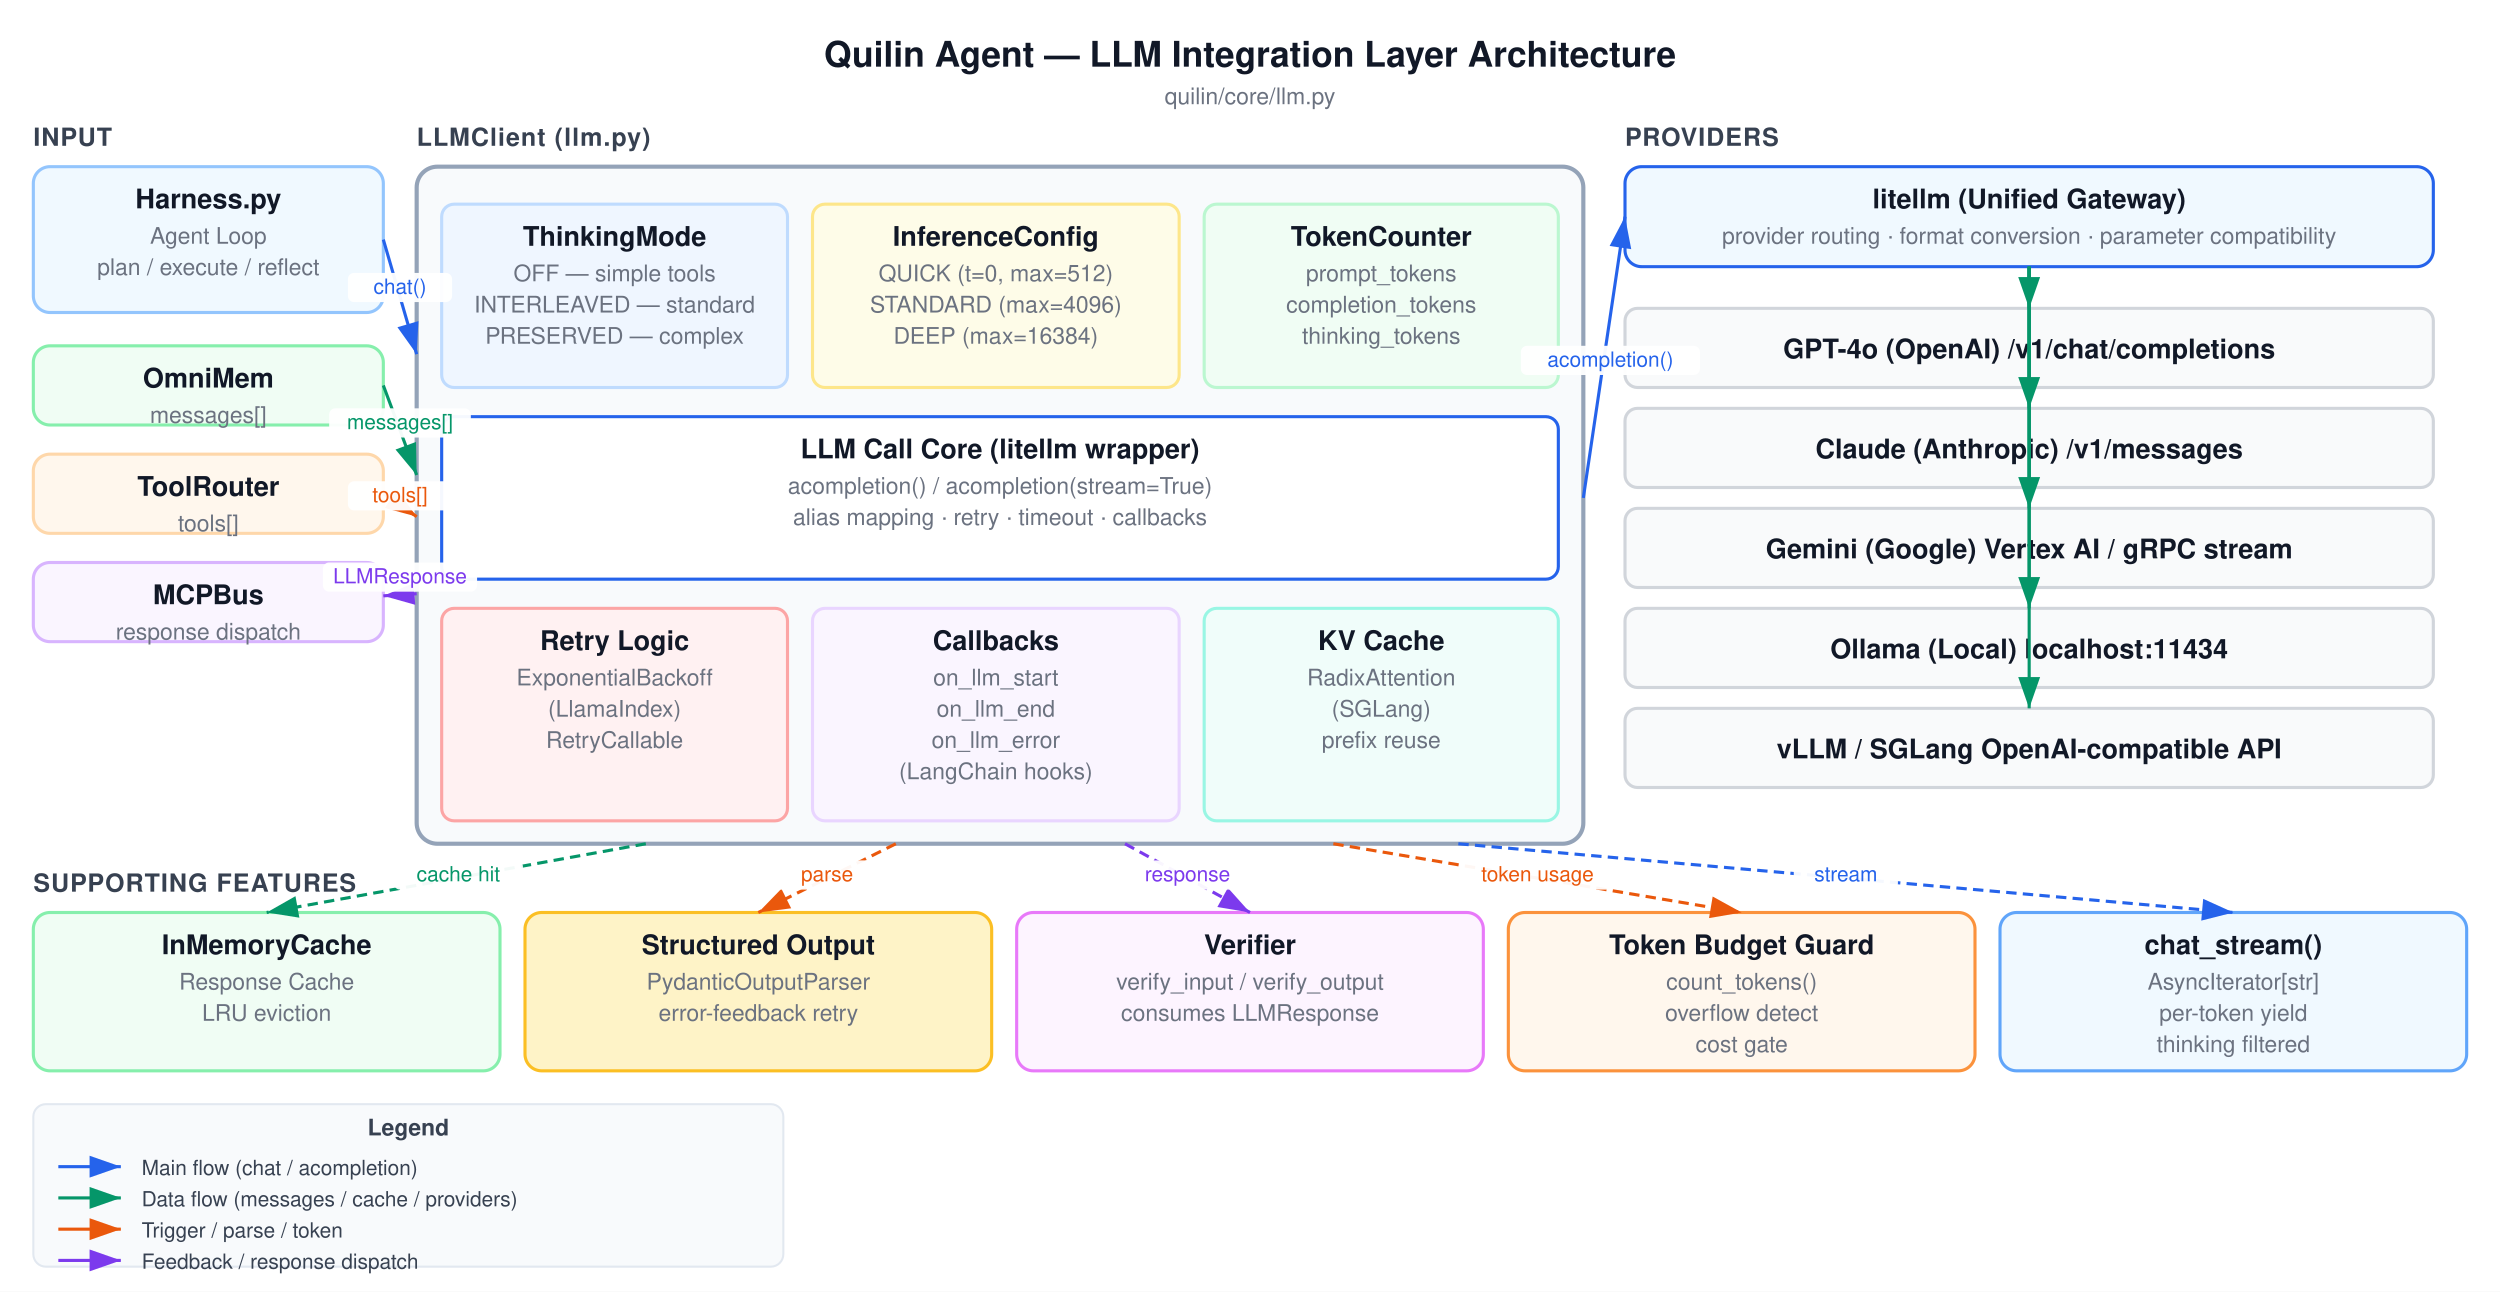
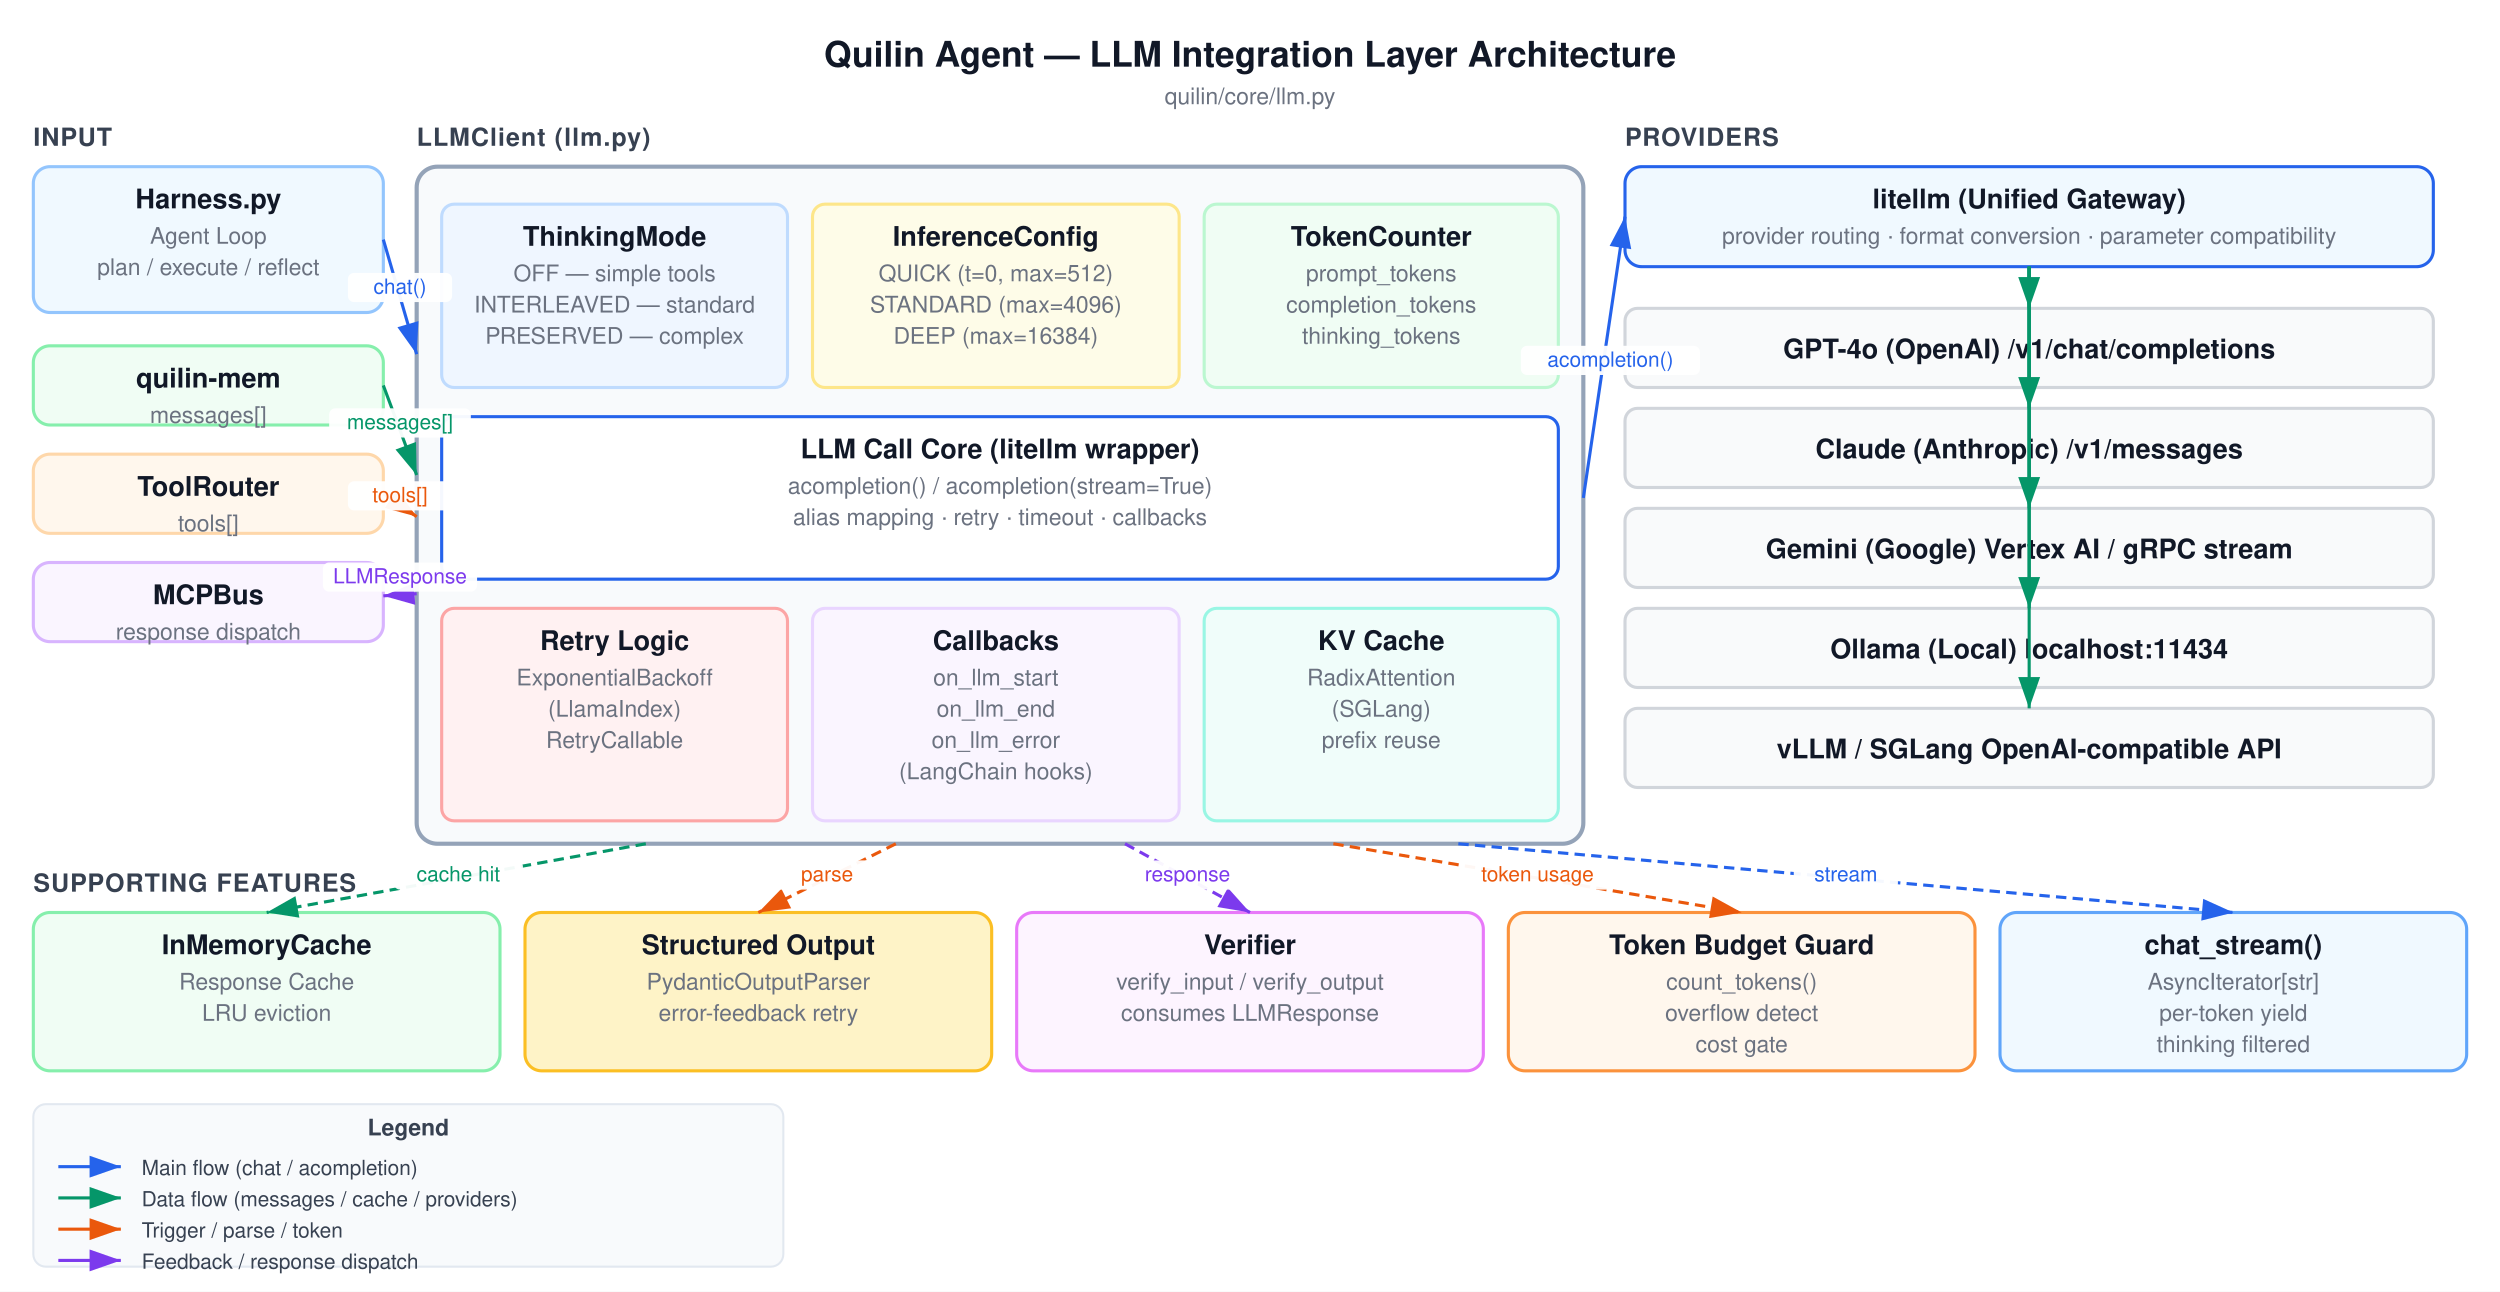
<svg xmlns="http://www.w3.org/2000/svg" viewBox="0 0 1200 620" width="1200" height="620">
  <defs>
    <marker id="arrow-blue" markerWidth="10" markerHeight="7" refX="10" refY="3.5" orient="auto">
      <polygon points="0 0, 10 3.5, 0 7" fill="#2563eb" />
    </marker>
    <marker id="arrow-green" markerWidth="10" markerHeight="7" refX="10" refY="3.5" orient="auto">
      <polygon points="0 0, 10 3.5, 0 7" fill="#059669" />
    </marker>
    <marker id="arrow-orange" markerWidth="10" markerHeight="7" refX="10" refY="3.5" orient="auto">
      <polygon points="0 0, 10 3.5, 0 7" fill="#ea580c" />
    </marker>
    <marker id="arrow-purple" markerWidth="10" markerHeight="7" refX="10" refY="3.5" orient="auto">
      <polygon points="0 0, 10 3.5, 0 7" fill="#7c3aed" />
    </marker>
  </defs>
  <rect width="1200" height="620" fill="#ffffff" />
  <text x="600" y="32" text-anchor="middle" font-family="'Helvetica Neue', Helvetica, Arial, 'PingFang SC', 'Microsoft YaHei', sans-serif" font-size="17" font-weight="700" fill="#111827">Quilin Agent — LLM Integration Layer Architecture</text>
  <text x="600" y="50" text-anchor="middle" font-family="'Helvetica Neue', Helvetica, Arial, 'PingFang SC', 'Microsoft YaHei', sans-serif" font-size="11" fill="#6b7280">quilin/core/llm.py</text>
  <text x="16" y="70" font-family="'Helvetica Neue', Helvetica, Arial, 'PingFang SC', 'Microsoft YaHei', sans-serif" font-size="12" font-weight="700" fill="#374151" letter-spacing="0.5">INPUT</text>
  <rect x="16" y="80" width="168" height="70" rx="8" fill="#f0f9ff" stroke="#93c5fd" stroke-width="1.5" />
  <text x="100.0" y="100" text-anchor="middle" font-family="'Helvetica Neue', Helvetica, Arial, 'PingFang SC', 'Microsoft YaHei', sans-serif" font-size="13" font-weight="600" fill="#111827">Harness.py</text>
  <text x="100.0" y="117" text-anchor="middle" font-family="'Helvetica Neue', Helvetica, Arial, 'PingFang SC', 'Microsoft YaHei', sans-serif" font-size="11" fill="#6b7280">Agent Loop</text>
  <text x="100.0" y="132" text-anchor="middle" font-family="'Helvetica Neue', Helvetica, Arial, 'PingFang SC', 'Microsoft YaHei', sans-serif" font-size="11" fill="#6b7280">plan / execute / reflect</text>
  <rect x="16" y="166" width="168" height="38" rx="8" fill="#f0fdf4" stroke="#86efac" stroke-width="1.5" />
-   <text x="100.0" y="186" text-anchor="middle" font-family="'Helvetica Neue', Helvetica, Arial, 'PingFang SC', 'Microsoft YaHei', sans-serif" font-size="13" font-weight="600" fill="#111827">OmniMem</text>
+   <text x="100.0" y="186" text-anchor="middle" font-family="'Helvetica Neue', Helvetica, Arial, 'PingFang SC', 'Microsoft YaHei', sans-serif" font-size="13" font-weight="600" fill="#111827">quilin-mem</text>
  <text x="100.0" y="203" text-anchor="middle" font-family="'Helvetica Neue', Helvetica, Arial, 'PingFang SC', 'Microsoft YaHei', sans-serif" font-size="11" fill="#6b7280">messages[]</text>
  <rect x="16" y="218" width="168" height="38" rx="8" fill="#fff7ed" stroke="#fed7aa" stroke-width="1.5" />
  <text x="100.0" y="238" text-anchor="middle" font-family="'Helvetica Neue', Helvetica, Arial, 'PingFang SC', 'Microsoft YaHei', sans-serif" font-size="13" font-weight="600" fill="#111827">ToolRouter</text>
  <text x="100.0" y="255" text-anchor="middle" font-family="'Helvetica Neue', Helvetica, Arial, 'PingFang SC', 'Microsoft YaHei', sans-serif" font-size="11" fill="#6b7280">tools[]</text>
  <rect x="16" y="270" width="168" height="38" rx="8" fill="#faf5ff" stroke="#d8b4fe" stroke-width="1.5" />
  <text x="100.0" y="290" text-anchor="middle" font-family="'Helvetica Neue', Helvetica, Arial, 'PingFang SC', 'Microsoft YaHei', sans-serif" font-size="13" font-weight="600" fill="#111827">MCPBus</text>
  <text x="100.0" y="307" text-anchor="middle" font-family="'Helvetica Neue', Helvetica, Arial, 'PingFang SC', 'Microsoft YaHei', sans-serif" font-size="11" fill="#6b7280">response dispatch</text>
  <text x="200" y="70" font-family="'Helvetica Neue', Helvetica, Arial, 'PingFang SC', 'Microsoft YaHei', sans-serif" font-size="12" font-weight="700" fill="#374151" letter-spacing="0.5">LLMClient  (llm.py)</text>
  <rect x="200" y="80" width="560" height="325" rx="10" fill="#f8fafc" stroke="#94a3b8" stroke-width="2" />
  <rect x="212" y="98" width="166" height="88" rx="6" fill="#eff6ff" stroke="#bfdbfe" stroke-width="1.5" />
  <text x="295.0" y="118" text-anchor="middle" font-family="'Helvetica Neue', Helvetica, Arial, 'PingFang SC', 'Microsoft YaHei', sans-serif" font-size="13" font-weight="600" fill="#111827">ThinkingMode</text>
  <text x="295.0" y="135" text-anchor="middle" font-family="'Helvetica Neue', Helvetica, Arial, 'PingFang SC', 'Microsoft YaHei', sans-serif" font-size="11" fill="#6b7280">OFF — simple tools</text>
  <text x="295.0" y="150" text-anchor="middle" font-family="'Helvetica Neue', Helvetica, Arial, 'PingFang SC', 'Microsoft YaHei', sans-serif" font-size="11" fill="#6b7280">INTERLEAVED — standard</text>
  <text x="295.0" y="165" text-anchor="middle" font-family="'Helvetica Neue', Helvetica, Arial, 'PingFang SC', 'Microsoft YaHei', sans-serif" font-size="11" fill="#6b7280">PRESERVED — complex</text>
  <rect x="390" y="98" width="176" height="88" rx="6" fill="#fefce8" stroke="#fde68a" stroke-width="1.5" />
  <text x="478.0" y="118" text-anchor="middle" font-family="'Helvetica Neue', Helvetica, Arial, 'PingFang SC', 'Microsoft YaHei', sans-serif" font-size="13" font-weight="600" fill="#111827">InferenceConfig</text>
  <text x="478.0" y="135" text-anchor="middle" font-family="'Helvetica Neue', Helvetica, Arial, 'PingFang SC', 'Microsoft YaHei', sans-serif" font-size="11" fill="#6b7280">QUICK (t=0, max=512)</text>
  <text x="478.0" y="150" text-anchor="middle" font-family="'Helvetica Neue', Helvetica, Arial, 'PingFang SC', 'Microsoft YaHei', sans-serif" font-size="11" fill="#6b7280">STANDARD (max=4096)</text>
  <text x="478.0" y="165" text-anchor="middle" font-family="'Helvetica Neue', Helvetica, Arial, 'PingFang SC', 'Microsoft YaHei', sans-serif" font-size="11" fill="#6b7280">DEEP (max=16384)</text>
  <rect x="578" y="98" width="170" height="88" rx="6" fill="#f0fdf4" stroke="#bbf7d0" stroke-width="1.5" />
  <text x="663.0" y="118" text-anchor="middle" font-family="'Helvetica Neue', Helvetica, Arial, 'PingFang SC', 'Microsoft YaHei', sans-serif" font-size="13" font-weight="600" fill="#111827">TokenCounter</text>
  <text x="663.0" y="135" text-anchor="middle" font-family="'Helvetica Neue', Helvetica, Arial, 'PingFang SC', 'Microsoft YaHei', sans-serif" font-size="11" fill="#6b7280">prompt_tokens</text>
  <text x="663.0" y="150" text-anchor="middle" font-family="'Helvetica Neue', Helvetica, Arial, 'PingFang SC', 'Microsoft YaHei', sans-serif" font-size="11" fill="#6b7280">completion_tokens</text>
  <text x="663.0" y="165" text-anchor="middle" font-family="'Helvetica Neue', Helvetica, Arial, 'PingFang SC', 'Microsoft YaHei', sans-serif" font-size="11" fill="#6b7280">thinking_tokens</text>
  <rect x="212" y="200" width="536" height="78" rx="6" fill="#ffffff" stroke="#2563eb" stroke-width="1.5" />
  <text x="480.0" y="220" text-anchor="middle" font-family="'Helvetica Neue', Helvetica, Arial, 'PingFang SC', 'Microsoft YaHei', sans-serif" font-size="13" font-weight="600" fill="#111827">LLM Call Core  (litellm wrapper)</text>
  <text x="480.0" y="237" text-anchor="middle" font-family="'Helvetica Neue', Helvetica, Arial, 'PingFang SC', 'Microsoft YaHei', sans-serif" font-size="11" fill="#6b7280">acompletion() / acompletion(stream=True)</text>
  <text x="480.0" y="252" text-anchor="middle" font-family="'Helvetica Neue', Helvetica, Arial, 'PingFang SC', 'Microsoft YaHei', sans-serif" font-size="11" fill="#6b7280">alias mapping · retry · timeout · callbacks</text>
  <rect x="212" y="292" width="166" height="102" rx="6" fill="#fff1f2" stroke="#fca5a5" stroke-width="1.5" />
  <text x="295.0" y="312" text-anchor="middle" font-family="'Helvetica Neue', Helvetica, Arial, 'PingFang SC', 'Microsoft YaHei', sans-serif" font-size="13" font-weight="600" fill="#111827">Retry Logic</text>
  <text x="295.0" y="329" text-anchor="middle" font-family="'Helvetica Neue', Helvetica, Arial, 'PingFang SC', 'Microsoft YaHei', sans-serif" font-size="11" fill="#6b7280">ExponentialBackoff</text>
  <text x="295.0" y="344" text-anchor="middle" font-family="'Helvetica Neue', Helvetica, Arial, 'PingFang SC', 'Microsoft YaHei', sans-serif" font-size="11" fill="#6b7280">(LlamaIndex)</text>
  <text x="295.0" y="359" text-anchor="middle" font-family="'Helvetica Neue', Helvetica, Arial, 'PingFang SC', 'Microsoft YaHei', sans-serif" font-size="11" fill="#6b7280">RetryCallable</text>
  <rect x="390" y="292" width="176" height="102" rx="6" fill="#faf5ff" stroke="#e9d5ff" stroke-width="1.5" />
  <text x="478.0" y="312" text-anchor="middle" font-family="'Helvetica Neue', Helvetica, Arial, 'PingFang SC', 'Microsoft YaHei', sans-serif" font-size="13" font-weight="600" fill="#111827">Callbacks</text>
  <text x="478.0" y="329" text-anchor="middle" font-family="'Helvetica Neue', Helvetica, Arial, 'PingFang SC', 'Microsoft YaHei', sans-serif" font-size="11" fill="#6b7280">on_llm_start</text>
  <text x="478.0" y="344" text-anchor="middle" font-family="'Helvetica Neue', Helvetica, Arial, 'PingFang SC', 'Microsoft YaHei', sans-serif" font-size="11" fill="#6b7280">on_llm_end</text>
  <text x="478.0" y="359" text-anchor="middle" font-family="'Helvetica Neue', Helvetica, Arial, 'PingFang SC', 'Microsoft YaHei', sans-serif" font-size="11" fill="#6b7280">on_llm_error</text>
  <text x="478.0" y="374" text-anchor="middle" font-family="'Helvetica Neue', Helvetica, Arial, 'PingFang SC', 'Microsoft YaHei', sans-serif" font-size="11" fill="#6b7280">(LangChain hooks)</text>
  <rect x="578" y="292" width="170" height="102" rx="6" fill="#f0fdfa" stroke="#99f6e4" stroke-width="1.5" />
  <text x="663.0" y="312" text-anchor="middle" font-family="'Helvetica Neue', Helvetica, Arial, 'PingFang SC', 'Microsoft YaHei', sans-serif" font-size="13" font-weight="600" fill="#111827">KV Cache</text>
  <text x="663.0" y="329" text-anchor="middle" font-family="'Helvetica Neue', Helvetica, Arial, 'PingFang SC', 'Microsoft YaHei', sans-serif" font-size="11" fill="#6b7280">RadixAttention</text>
  <text x="663.0" y="344" text-anchor="middle" font-family="'Helvetica Neue', Helvetica, Arial, 'PingFang SC', 'Microsoft YaHei', sans-serif" font-size="11" fill="#6b7280">(SGLang)</text>
  <text x="663.0" y="359" text-anchor="middle" font-family="'Helvetica Neue', Helvetica, Arial, 'PingFang SC', 'Microsoft YaHei', sans-serif" font-size="11" fill="#6b7280">prefix reuse</text>
  <text x="780" y="70" font-family="'Helvetica Neue', Helvetica, Arial, 'PingFang SC', 'Microsoft YaHei', sans-serif" font-size="12" font-weight="700" fill="#374151" letter-spacing="0.5">PROVIDERS</text>
  <rect x="780" y="80" width="388" height="48" rx="8" fill="#f0f9ff" stroke="#2563eb" stroke-width="1.5" />
  <text x="974.0" y="100" text-anchor="middle" font-family="'Helvetica Neue', Helvetica, Arial, 'PingFang SC', 'Microsoft YaHei', sans-serif" font-size="13" font-weight="600" fill="#111827">litellm  (Unified Gateway)</text>
  <text x="974.0" y="117" text-anchor="middle" font-family="'Helvetica Neue', Helvetica, Arial, 'PingFang SC', 'Microsoft YaHei', sans-serif" font-size="11" fill="#6b7280">provider routing · format conversion · parameter compatibility</text>
  <rect x="780" y="148" width="388" height="38" rx="6" fill="#f9fafb" stroke="#d1d5db" stroke-width="1.5" />
  <text x="974.0" y="172.0" text-anchor="middle" font-family="'Helvetica Neue', Helvetica, Arial, 'PingFang SC', 'Microsoft YaHei', sans-serif" font-size="13" font-weight="600" fill="#111827">GPT-4o  (OpenAI)       /v1/chat/completions</text>
  <rect x="780" y="196" width="388" height="38" rx="6" fill="#f9fafb" stroke="#d1d5db" stroke-width="1.5" />
  <text x="974.0" y="220.0" text-anchor="middle" font-family="'Helvetica Neue', Helvetica, Arial, 'PingFang SC', 'Microsoft YaHei', sans-serif" font-size="13" font-weight="600" fill="#111827">Claude  (Anthropic)    /v1/messages</text>
  <rect x="780" y="244" width="388" height="38" rx="6" fill="#f9fafb" stroke="#d1d5db" stroke-width="1.5" />
  <text x="974.0" y="268.0" text-anchor="middle" font-family="'Helvetica Neue', Helvetica, Arial, 'PingFang SC', 'Microsoft YaHei', sans-serif" font-size="13" font-weight="600" fill="#111827">Gemini  (Google)       Vertex AI / gRPC stream</text>
  <rect x="780" y="292" width="388" height="38" rx="6" fill="#f9fafb" stroke="#d1d5db" stroke-width="1.5" />
  <text x="974.0" y="316.0" text-anchor="middle" font-family="'Helvetica Neue', Helvetica, Arial, 'PingFang SC', 'Microsoft YaHei', sans-serif" font-size="13" font-weight="600" fill="#111827">Ollama  (Local)        localhost:11434</text>
  <rect x="780" y="340" width="388" height="38" rx="6" fill="#f9fafb" stroke="#d1d5db" stroke-width="1.5" />
  <text x="974.0" y="364.0" text-anchor="middle" font-family="'Helvetica Neue', Helvetica, Arial, 'PingFang SC', 'Microsoft YaHei', sans-serif" font-size="13" font-weight="600" fill="#111827">vLLM / SGLang          OpenAI-compatible API</text>
  <text x="16" y="428" font-family="'Helvetica Neue', Helvetica, Arial, 'PingFang SC', 'Microsoft YaHei', sans-serif" font-size="12" font-weight="700" fill="#374151" letter-spacing="0.5">SUPPORTING FEATURES</text>
  <rect x="16" y="438" width="224" height="76" rx="8" fill="#f0fdf4" stroke="#86efac" stroke-width="1.5" />
  <text x="128.0" y="458" text-anchor="middle" font-family="'Helvetica Neue', Helvetica, Arial, 'PingFang SC', 'Microsoft YaHei', sans-serif" font-size="13" font-weight="600" fill="#111827">InMemoryCache</text>
  <text x="128.0" y="475" text-anchor="middle" font-family="'Helvetica Neue', Helvetica, Arial, 'PingFang SC', 'Microsoft YaHei', sans-serif" font-size="11" fill="#6b7280">Response Cache</text>
  <text x="128.0" y="490" text-anchor="middle" font-family="'Helvetica Neue', Helvetica, Arial, 'PingFang SC', 'Microsoft YaHei', sans-serif" font-size="11" fill="#6b7280">LRU eviction</text>
  <rect x="252" y="438" width="224" height="76" rx="8" fill="#fef3c7" stroke="#fbbf24" stroke-width="1.5" />
  <text x="364.0" y="458" text-anchor="middle" font-family="'Helvetica Neue', Helvetica, Arial, 'PingFang SC', 'Microsoft YaHei', sans-serif" font-size="13" font-weight="600" fill="#111827">Structured Output</text>
  <text x="364.0" y="475" text-anchor="middle" font-family="'Helvetica Neue', Helvetica, Arial, 'PingFang SC', 'Microsoft YaHei', sans-serif" font-size="11" fill="#6b7280">PydanticOutputParser</text>
  <text x="364.0" y="490" text-anchor="middle" font-family="'Helvetica Neue', Helvetica, Arial, 'PingFang SC', 'Microsoft YaHei', sans-serif" font-size="11" fill="#6b7280">error-feedback retry</text>
  <rect x="488" y="438" width="224" height="76" rx="8" fill="#fdf4ff" stroke="#e879f9" stroke-width="1.5" />
  <text x="600.0" y="458" text-anchor="middle" font-family="'Helvetica Neue', Helvetica, Arial, 'PingFang SC', 'Microsoft YaHei', sans-serif" font-size="13" font-weight="600" fill="#111827">Verifier</text>
  <text x="600.0" y="475" text-anchor="middle" font-family="'Helvetica Neue', Helvetica, Arial, 'PingFang SC', 'Microsoft YaHei', sans-serif" font-size="11" fill="#6b7280">verify_input / verify_output</text>
  <text x="600.0" y="490" text-anchor="middle" font-family="'Helvetica Neue', Helvetica, Arial, 'PingFang SC', 'Microsoft YaHei', sans-serif" font-size="11" fill="#6b7280">consumes LLMResponse</text>
  <rect x="724" y="438" width="224" height="76" rx="8" fill="#fff7ed" stroke="#fb923c" stroke-width="1.5" />
  <text x="836.0" y="458" text-anchor="middle" font-family="'Helvetica Neue', Helvetica, Arial, 'PingFang SC', 'Microsoft YaHei', sans-serif" font-size="13" font-weight="600" fill="#111827">Token Budget Guard</text>
  <text x="836.0" y="475" text-anchor="middle" font-family="'Helvetica Neue', Helvetica, Arial, 'PingFang SC', 'Microsoft YaHei', sans-serif" font-size="11" fill="#6b7280">count_tokens()</text>
  <text x="836.0" y="490" text-anchor="middle" font-family="'Helvetica Neue', Helvetica, Arial, 'PingFang SC', 'Microsoft YaHei', sans-serif" font-size="11" fill="#6b7280">overflow detect</text>
  <text x="836.0" y="505" text-anchor="middle" font-family="'Helvetica Neue', Helvetica, Arial, 'PingFang SC', 'Microsoft YaHei', sans-serif" font-size="11" fill="#6b7280">cost gate</text>
  <rect x="960" y="438" width="224" height="76" rx="8" fill="#f0f9ff" stroke="#60a5fa" stroke-width="1.5" />
  <text x="1072.0" y="458" text-anchor="middle" font-family="'Helvetica Neue', Helvetica, Arial, 'PingFang SC', 'Microsoft YaHei', sans-serif" font-size="13" font-weight="600" fill="#111827">chat_stream()</text>
  <text x="1072.0" y="475" text-anchor="middle" font-family="'Helvetica Neue', Helvetica, Arial, 'PingFang SC', 'Microsoft YaHei', sans-serif" font-size="11" fill="#6b7280">AsyncIterator[str]</text>
  <text x="1072.0" y="490" text-anchor="middle" font-family="'Helvetica Neue', Helvetica, Arial, 'PingFang SC', 'Microsoft YaHei', sans-serif" font-size="11" fill="#6b7280">per-token yield</text>
  <text x="1072.0" y="505" text-anchor="middle" font-family="'Helvetica Neue', Helvetica, Arial, 'PingFang SC', 'Microsoft YaHei', sans-serif" font-size="11" fill="#6b7280">thinking filtered</text>
  <line x1="184" y1="115" x2="200" y2="170" stroke="#2563eb" stroke-width="1.5" marker-end="url(#arrow-blue)" />
  <rect x="167.0" y="131" width="50" height="14" rx="3" fill="#ffffff" opacity="0.95" />
  <text x="192" y="141" text-anchor="middle" font-family="'Helvetica Neue', Helvetica, Arial, 'PingFang SC', 'Microsoft YaHei', sans-serif" font-size="10" fill="#2563eb">chat()</text>
  <line x1="184" y1="185" x2="200" y2="228" stroke="#059669" stroke-width="1.5" marker-end="url(#arrow-green)" />
  <rect x="158.0" y="196" width="68" height="14" rx="3" fill="#ffffff" opacity="0.95" />
  <text x="192" y="206" text-anchor="middle" font-family="'Helvetica Neue', Helvetica, Arial, 'PingFang SC', 'Microsoft YaHei', sans-serif" font-size="10" fill="#059669">messages[]</text>
  <line x1="184" y1="237" x2="200" y2="248" stroke="#ea580c" stroke-width="1.5" marker-end="url(#arrow-orange)" />
  <rect x="167.0" y="231" width="50" height="14" rx="3" fill="#ffffff" opacity="0.95" />
  <text x="192" y="241" text-anchor="middle" font-family="'Helvetica Neue', Helvetica, Arial, 'PingFang SC', 'Microsoft YaHei', sans-serif" font-size="10" fill="#ea580c">tools[]</text>
  <line x1="200" y1="285" x2="184" y2="286" stroke="#7c3aed" stroke-width="1.5" marker-end="url(#arrow-purple)" />
  <rect x="155.0" y="270" width="74" height="14" rx="3" fill="#ffffff" opacity="0.95" />
  <text x="192" y="280" text-anchor="middle" font-family="'Helvetica Neue', Helvetica, Arial, 'PingFang SC', 'Microsoft YaHei', sans-serif" font-size="10" fill="#7c3aed">LLMResponse</text>
  <line x1="760" y1="239" x2="780" y2="104" stroke="#2563eb" stroke-width="1.5" marker-end="url(#arrow-blue)" />
  <rect x="730.0" y="166" width="86" height="14" rx="3" fill="#ffffff" opacity="0.95" />
  <text x="773" y="176" text-anchor="middle" font-family="'Helvetica Neue', Helvetica, Arial, 'PingFang SC', 'Microsoft YaHei', sans-serif" font-size="10" fill="#2563eb">acompletion()</text>
  <line x1="974" y1="128" x2="974" y2="148" stroke="#059669" stroke-width="1.5" marker-end="url(#arrow-green)" />
  <line x1="974" y1="128" x2="974" y2="196" stroke="#059669" stroke-width="1.5" marker-end="url(#arrow-green)" />
  <line x1="974" y1="128" x2="974" y2="244" stroke="#059669" stroke-width="1.5" marker-end="url(#arrow-green)" />
  <line x1="974" y1="128" x2="974" y2="292" stroke="#059669" stroke-width="1.5" marker-end="url(#arrow-green)" />
  <line x1="974" y1="128" x2="974" y2="340" stroke="#059669" stroke-width="1.5" marker-end="url(#arrow-green)" />
  <line x1="310" y1="405" x2="128" y2="438" stroke="#059669" stroke-width="1.5" marker-end="url(#arrow-green)" stroke-dasharray="5,3" />
  <rect x="189.0" y="413" width="62" height="14" rx="3" fill="#ffffff" opacity="0.95" />
  <text x="220" y="423" text-anchor="middle" font-family="'Helvetica Neue', Helvetica, Arial, 'PingFang SC', 'Microsoft YaHei', sans-serif" font-size="10" fill="#059669">cache hit</text>
  <line x1="430" y1="405" x2="364" y2="438" stroke="#ea580c" stroke-width="1.5" marker-end="url(#arrow-orange)" stroke-dasharray="5,3" />
  <rect x="372.0" y="413" width="50" height="14" rx="3" fill="#ffffff" opacity="0.95" />
  <text x="397" y="423" text-anchor="middle" font-family="'Helvetica Neue', Helvetica, Arial, 'PingFang SC', 'Microsoft YaHei', sans-serif" font-size="10" fill="#ea580c">parse</text>
  <line x1="540" y1="405" x2="600" y2="438" stroke="#7c3aed" stroke-width="1.5" marker-end="url(#arrow-purple)" stroke-dasharray="5,3" />
  <rect x="542.0" y="413" width="56" height="14" rx="3" fill="#ffffff" opacity="0.95" />
  <text x="570" y="423" text-anchor="middle" font-family="'Helvetica Neue', Helvetica, Arial, 'PingFang SC', 'Microsoft YaHei', sans-serif" font-size="10" fill="#7c3aed">response</text>
  <line x1="640" y1="405" x2="836" y2="438" stroke="#ea580c" stroke-width="1.5" marker-end="url(#arrow-orange)" stroke-dasharray="5,3" />
  <rect x="701.0" y="413" width="74" height="14" rx="3" fill="#ffffff" opacity="0.95" />
  <text x="738" y="423" text-anchor="middle" font-family="'Helvetica Neue', Helvetica, Arial, 'PingFang SC', 'Microsoft YaHei', sans-serif" font-size="10" fill="#ea580c">token usage</text>
  <line x1="700" y1="405" x2="1072" y2="438" stroke="#2563eb" stroke-width="1.5" marker-end="url(#arrow-blue)" stroke-dasharray="5,3" />
  <rect x="861.0" y="413" width="50" height="14" rx="3" fill="#ffffff" opacity="0.95" />
  <text x="886" y="423" text-anchor="middle" font-family="'Helvetica Neue', Helvetica, Arial, 'PingFang SC', 'Microsoft YaHei', sans-serif" font-size="10" fill="#2563eb">stream</text>
  <rect x="16" y="530" width="360" height="78" rx="6" fill="#f8fafc" stroke="#e2e8f0" stroke-width="1" />
  <text x="196" y="545" text-anchor="middle" font-family="'Helvetica Neue', Helvetica, Arial, 'PingFang SC', 'Microsoft YaHei', sans-serif" font-size="11" font-weight="600" fill="#374151">Legend</text>
  <line x1="28" y1="560" x2="58" y2="560" stroke="#2563eb" stroke-width="1.5" marker-end="url(#arrow-blue)" />
  <text x="68" y="564" font-family="'Helvetica Neue', Helvetica, Arial, 'PingFang SC', 'Microsoft YaHei', sans-serif" font-size="10" fill="#374151">Main flow (chat / acompletion)</text>
  <line x1="28" y1="575" x2="58" y2="575" stroke="#059669" stroke-width="1.5" marker-end="url(#arrow-green)" />
  <text x="68" y="579" font-family="'Helvetica Neue', Helvetica, Arial, 'PingFang SC', 'Microsoft YaHei', sans-serif" font-size="10" fill="#374151">Data flow (messages / cache / providers)</text>
  <line x1="28" y1="590" x2="58" y2="590" stroke="#ea580c" stroke-width="1.5" marker-end="url(#arrow-orange)" />
  <text x="68" y="594" font-family="'Helvetica Neue', Helvetica, Arial, 'PingFang SC', 'Microsoft YaHei', sans-serif" font-size="10" fill="#374151">Trigger / parse / token</text>
  <line x1="28" y1="605" x2="58" y2="605" stroke="#7c3aed" stroke-width="1.5" marker-end="url(#arrow-purple)" />
  <text x="68" y="609" font-family="'Helvetica Neue', Helvetica, Arial, 'PingFang SC', 'Microsoft YaHei', sans-serif" font-size="10" fill="#374151">Feedback / response dispatch</text>
</svg>
